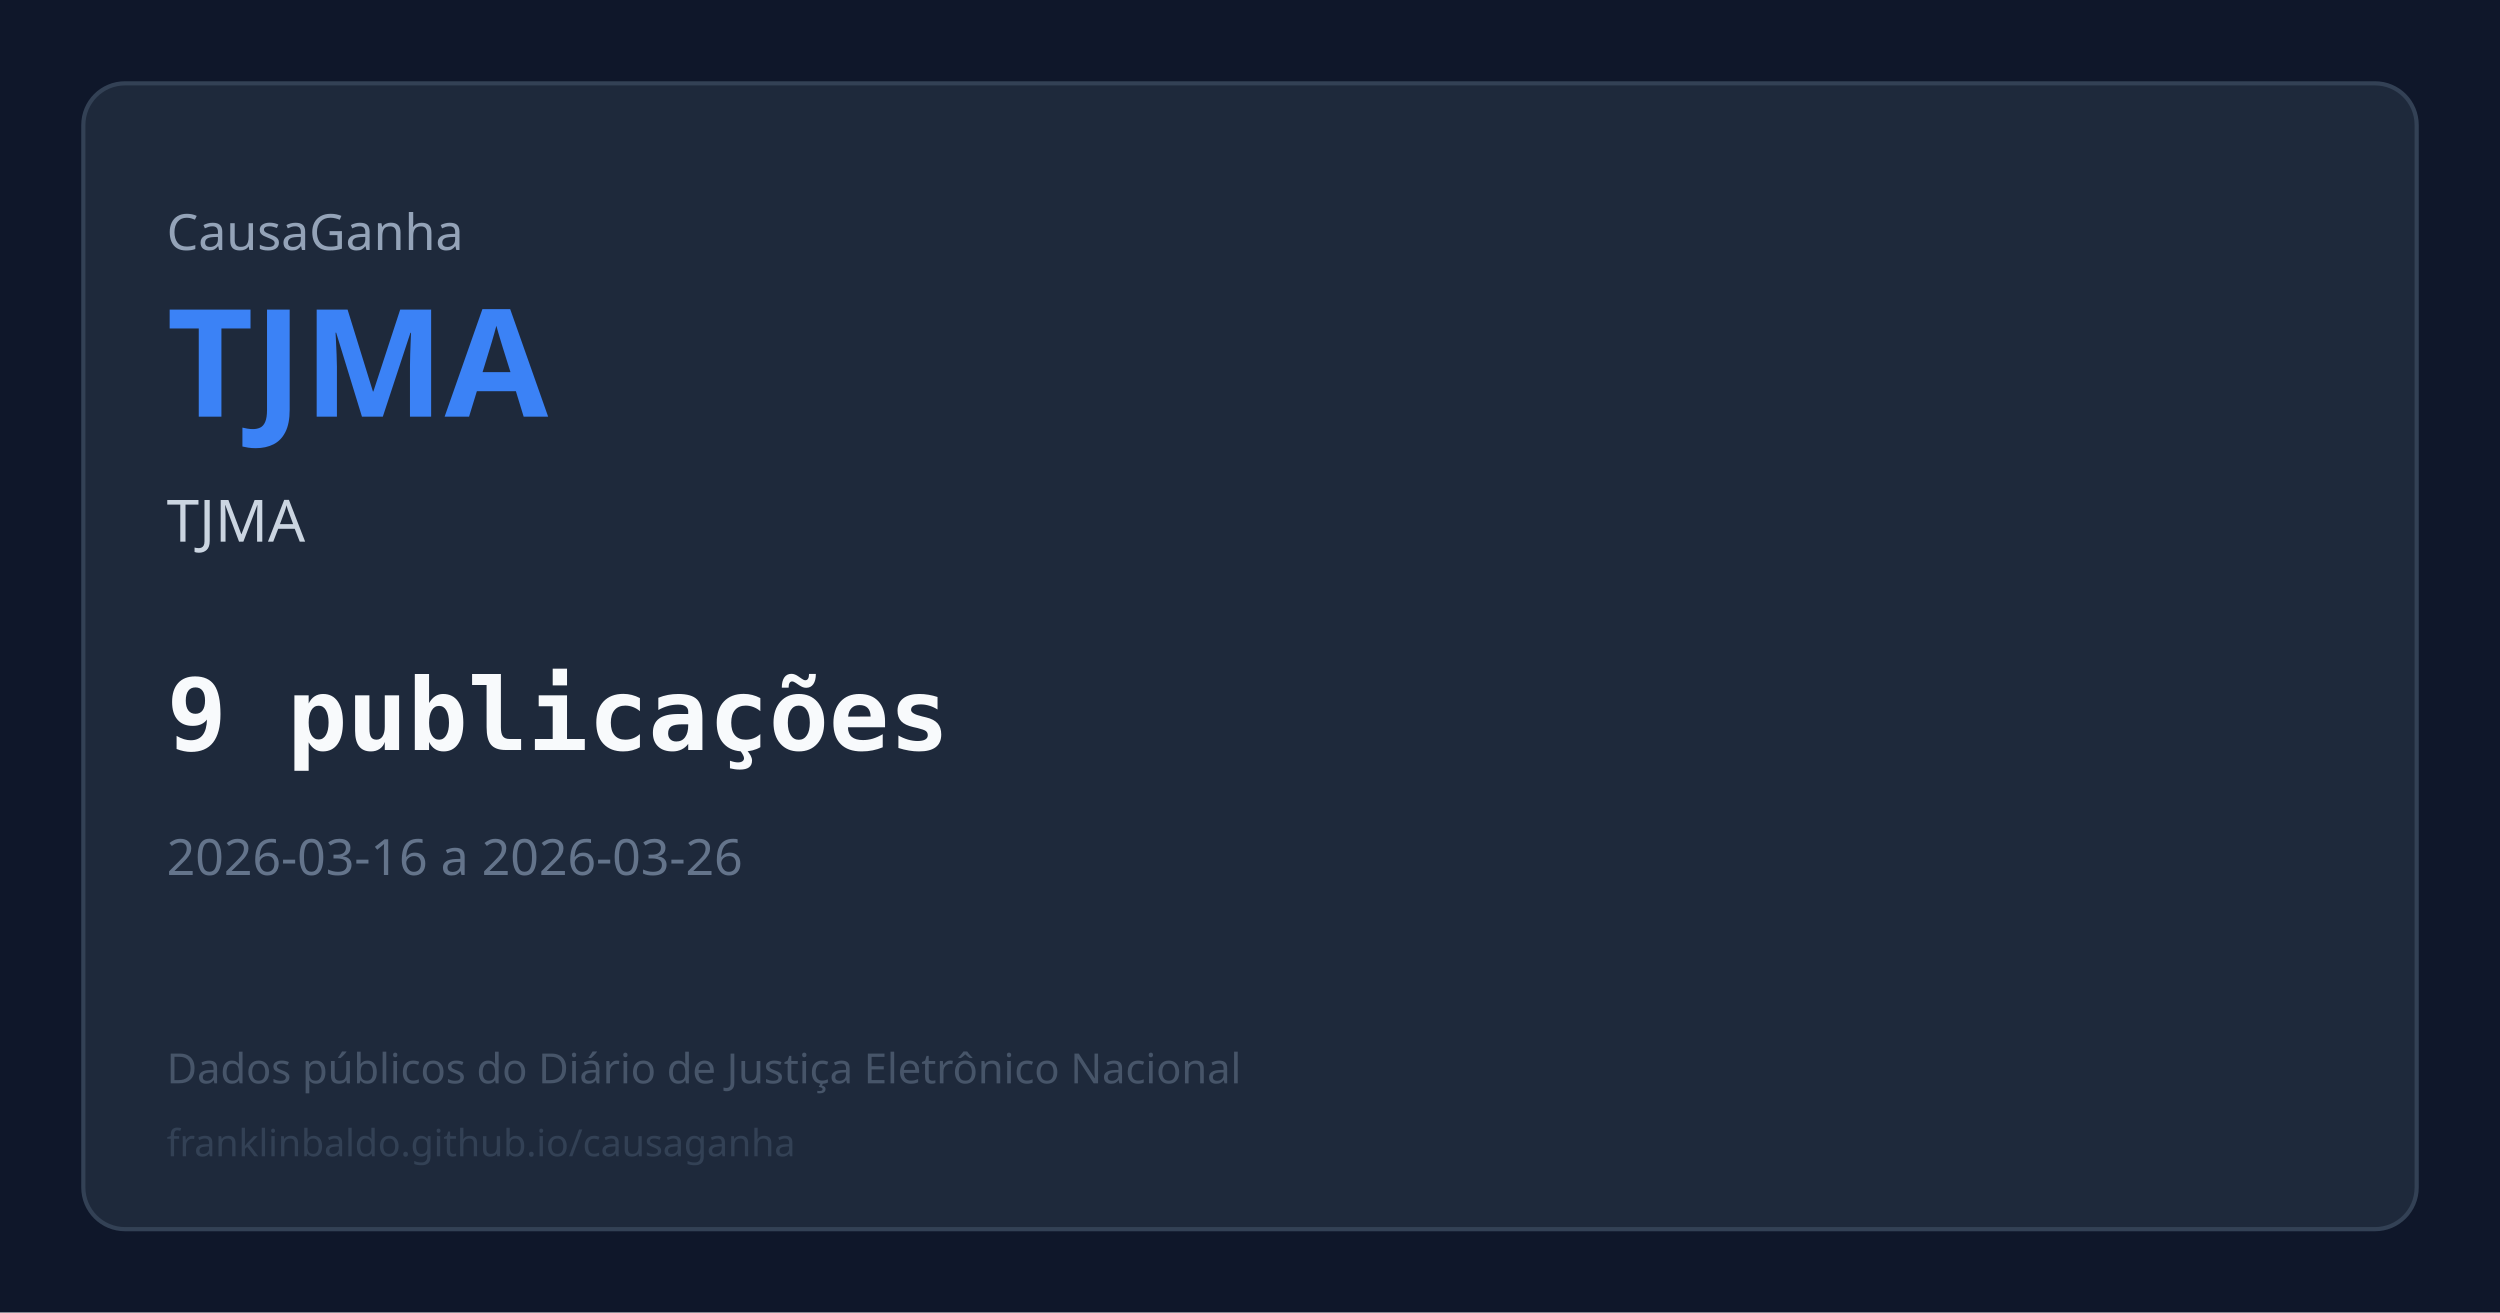
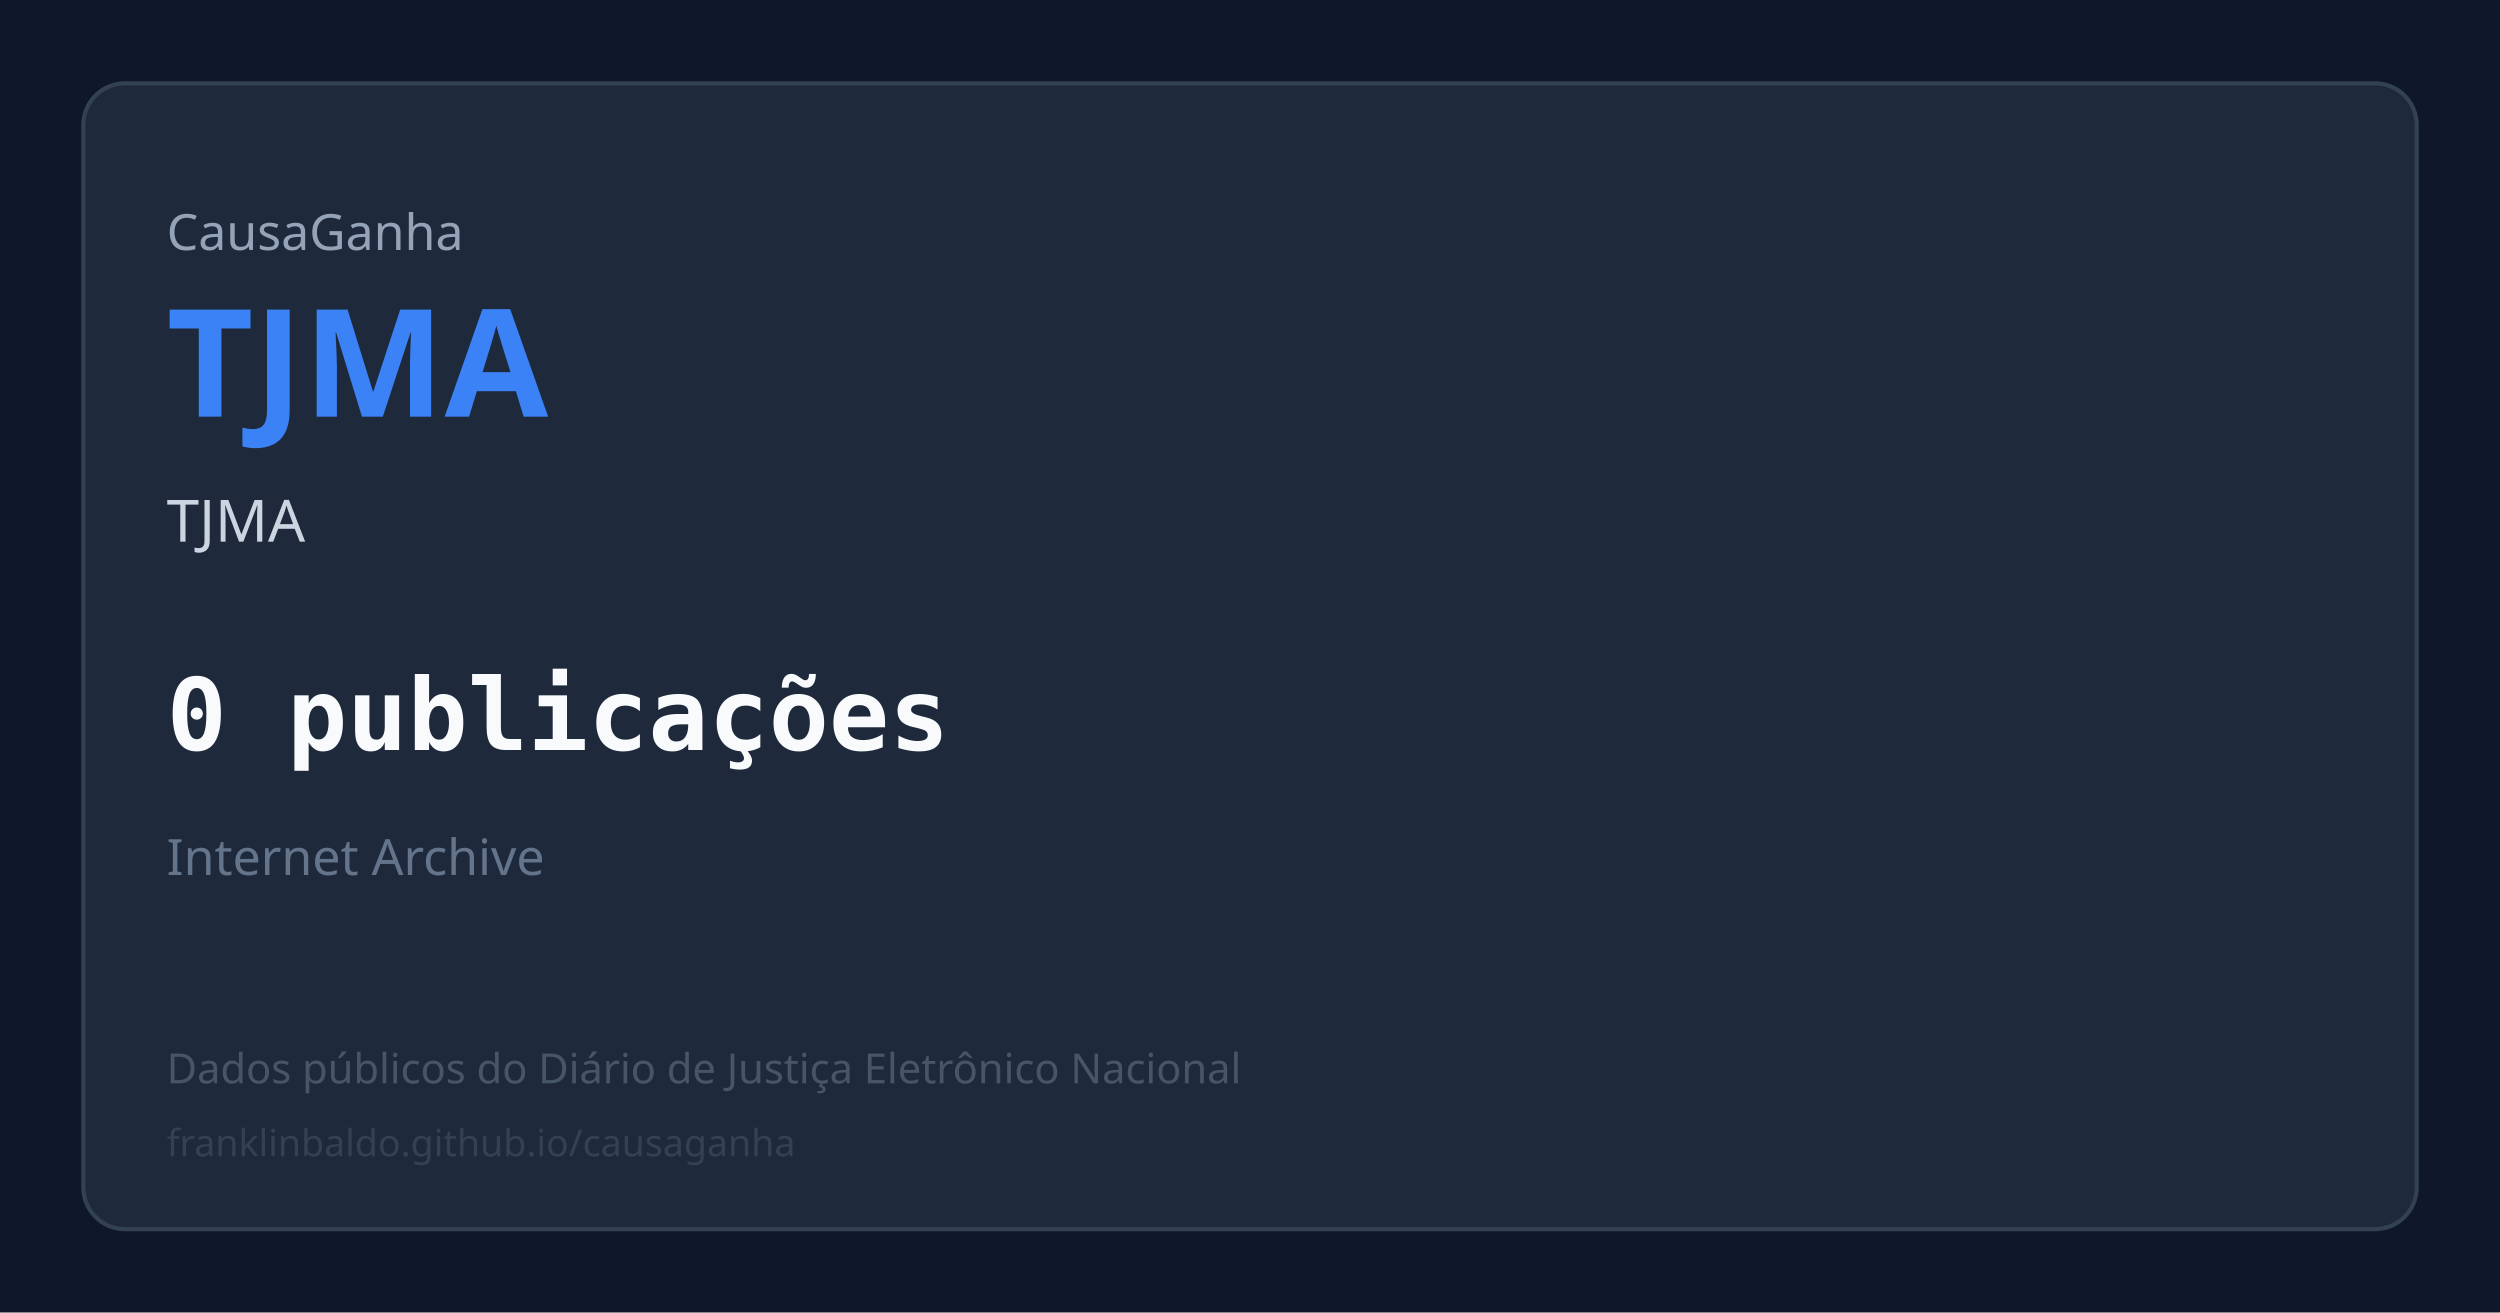
<svg xmlns="http://www.w3.org/2000/svg" width="1200" height="630">
  <rect width="1200" height="630" fill="#0f172a" />
  <rect x="40" y="40" width="1120" height="550" rx="20" fill="#1e293b" stroke="#334155" stroke-width="2" />
  <text x="80" y="120" font-family="system-ui,sans-serif" font-size="24" fill="#94a3b8">CausaGanha</text>
  <text x="80" y="200" font-family="system-ui,sans-serif" font-size="72" font-weight="bold" fill="#3b82f6">TJMA</text>
  <text x="80" y="260" font-family="system-ui,sans-serif" font-size="28" fill="#cbd5e1">TJMA</text>
-   <text x="80" y="360" font-family="monospace" font-size="48" font-weight="bold" fill="#f8fafc">9 publicações</text>
-   <text x="80" y="420" font-family="system-ui,sans-serif" font-size="24" fill="#64748b">2026-03-16 a 2026-03-26</text>
+   <text x="80" y="360" font-family="monospace" font-size="48" font-weight="bold" fill="#f8fafc">0 publicações</text>
+   <text x="80" y="420" font-family="system-ui,sans-serif" font-size="24" fill="#64748b">Internet Archive</text>
  <text x="80" y="520" font-family="system-ui,sans-serif" font-size="20" fill="#475569">Dados públicos do Diário de Justiça Eletrônico Nacional</text>
  <text x="80" y="555" font-family="system-ui,sans-serif" font-size="18" fill="#334155">franklinbaldo.github.io/causaganha</text>
</svg>
